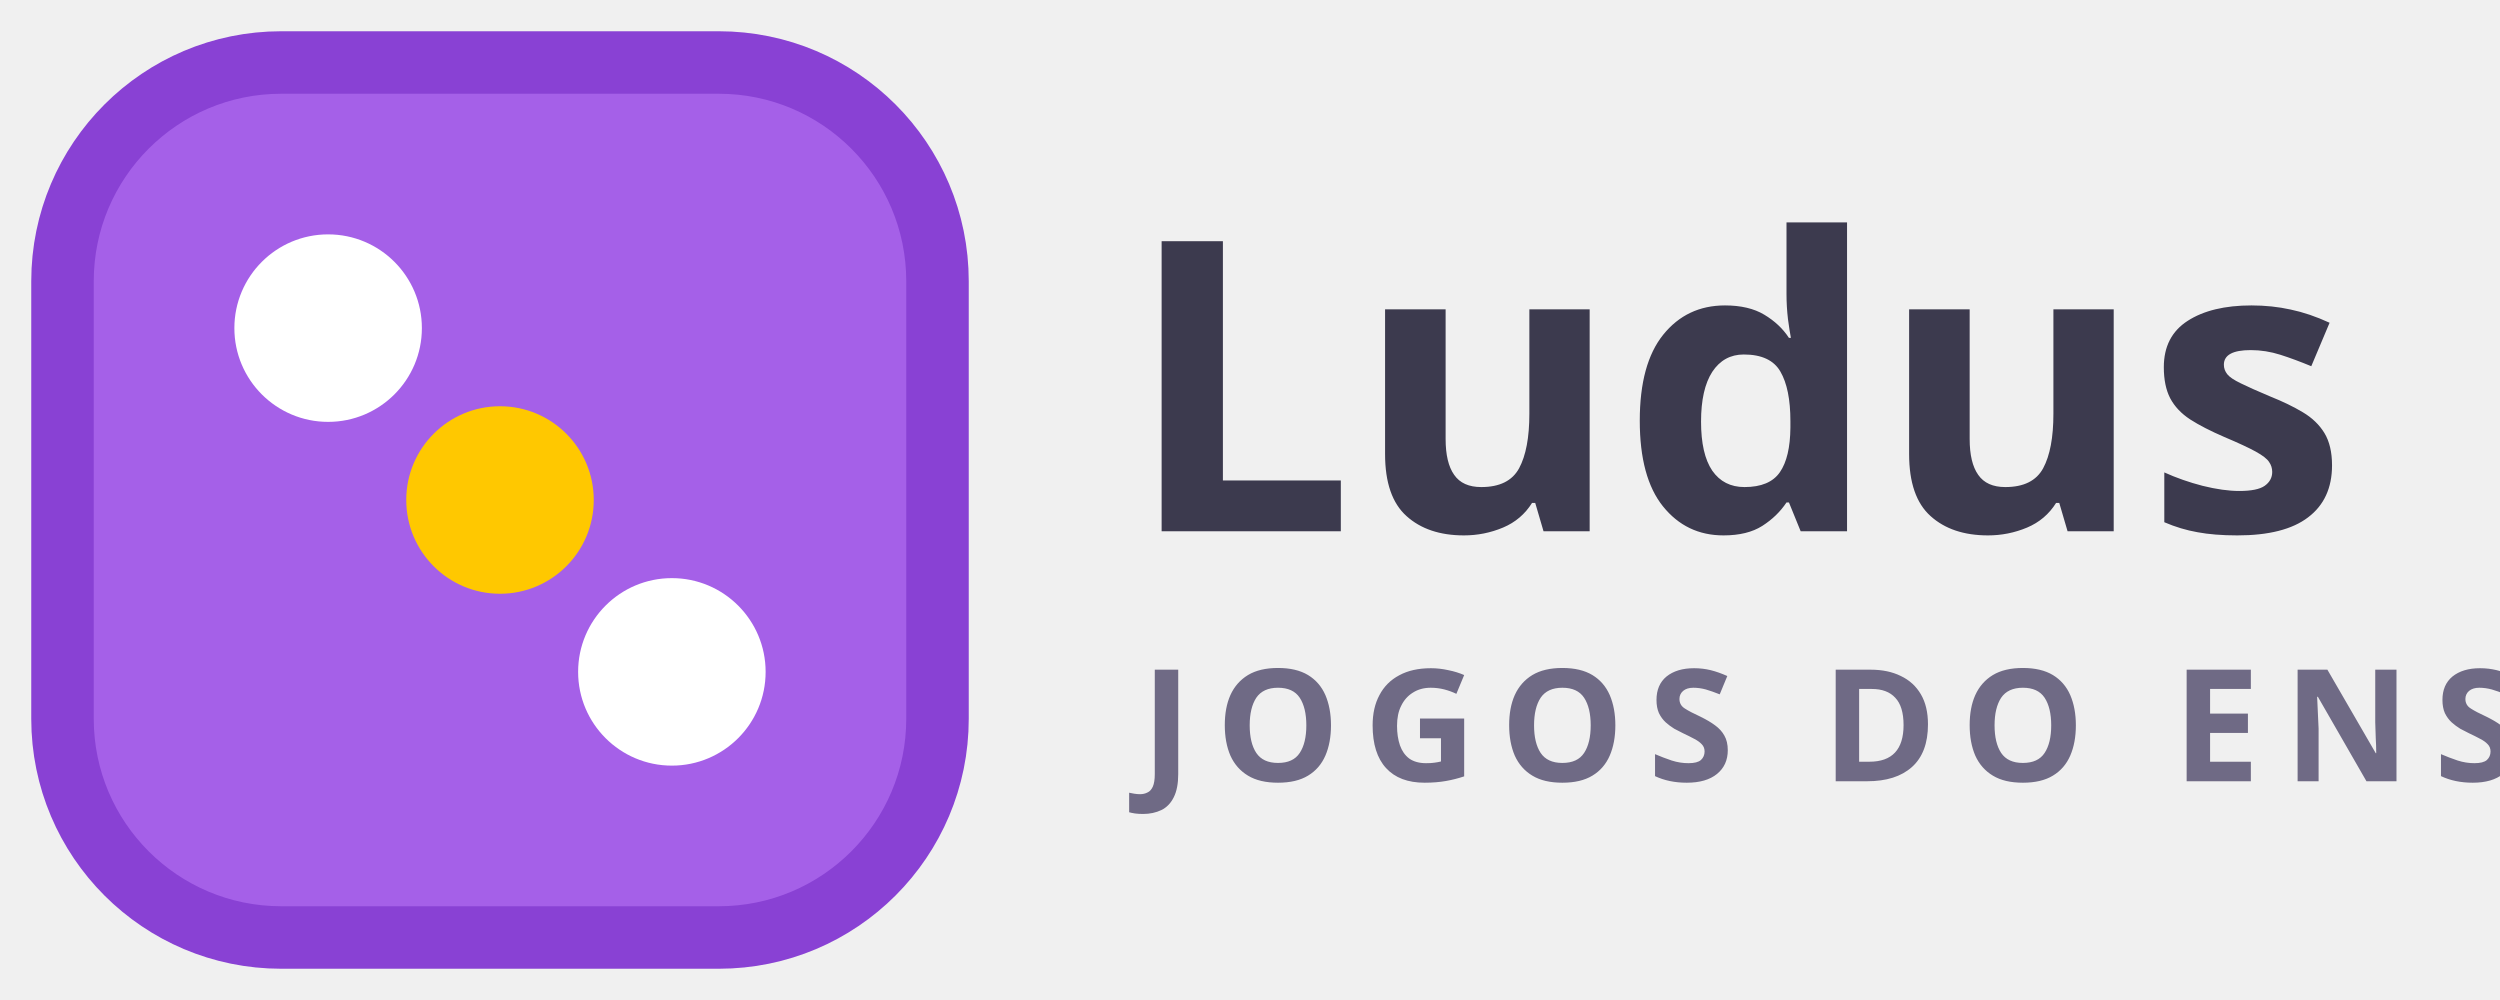
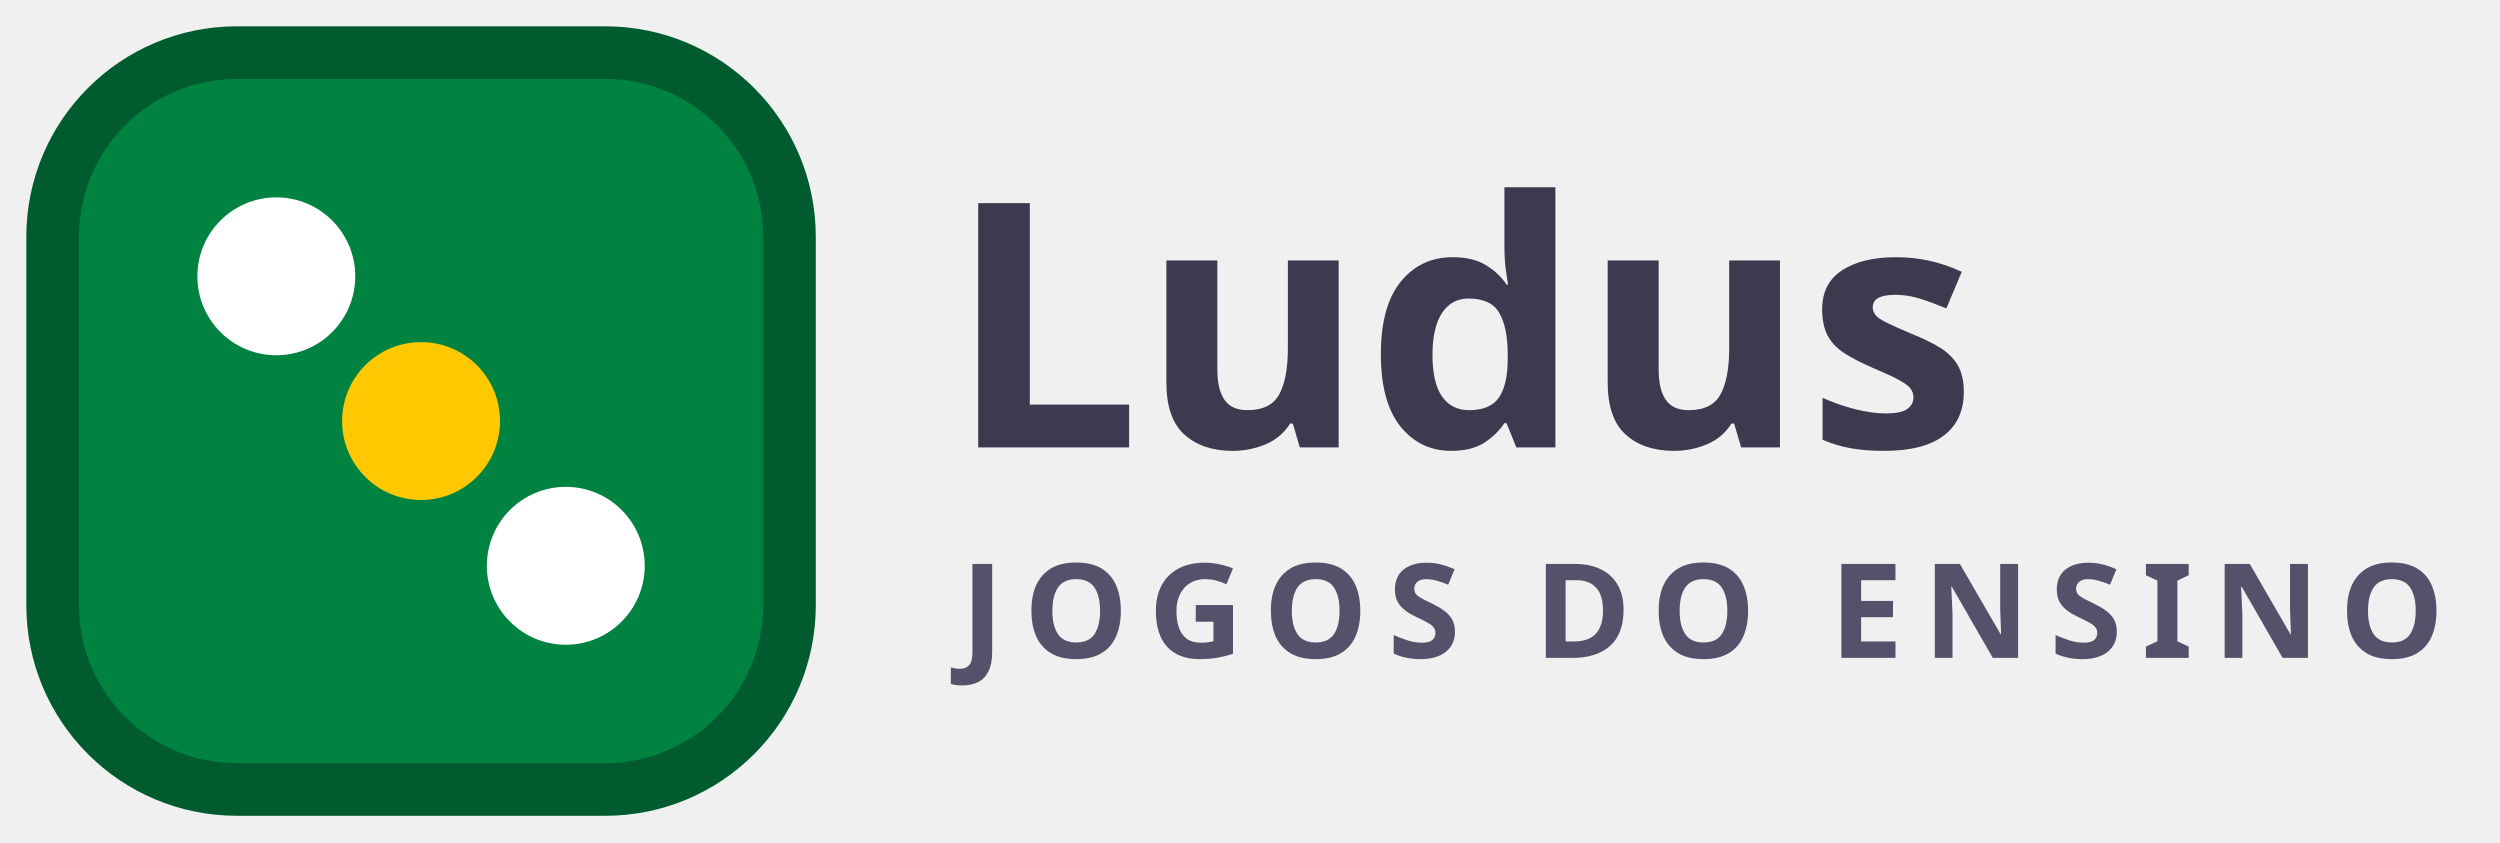
- <svg xmlns="http://www.w3.org/2000/svg" viewBox="0 0 160 64">
-   <rect x="4" y="4" width="56" height="56" rx="14" fill="#a560e8" />
-   <rect x="4" y="4" width="56" height="56" rx="14" fill="none" stroke="#8941d4" stroke-width="4" />
+ <svg xmlns="http://www.w3.org/2000/svg" viewBox="0 0 190 64">
+   <rect x="4" y="4" width="56" height="56" rx="14" fill="#008241" />
+   <rect x="4" y="4" width="56" height="56" rx="14" fill="none" stroke="#005c2e" stroke-width="4" />
  <circle cx="21" cy="21" r="6" fill="#ffffff" />
  <circle cx="43" cy="43" r="6" fill="#ffffff" />
  <circle cx="32" cy="32" r="6" fill="#ffc800" />
  <text x="72" y="34" font-family="'Baloo 2','Nunito',sans-serif" font-size="26" font-weight="800" fill="#3c3a4e">Ludus</text>
-   <text x="73" y="50" font-family="'Nunito',sans-serif" font-size="10" font-weight="700" fill="#6f6a85" letter-spacing="1.5">JOGOS DO ENSINO MÉDIO</text>
+   <text x="73" y="50" font-family="'Nunito',sans-serif" font-size="10" font-weight="700" fill="#55516b" letter-spacing="1.5">JOGOS DO ENSINO MÉDIO</text>
</svg>
